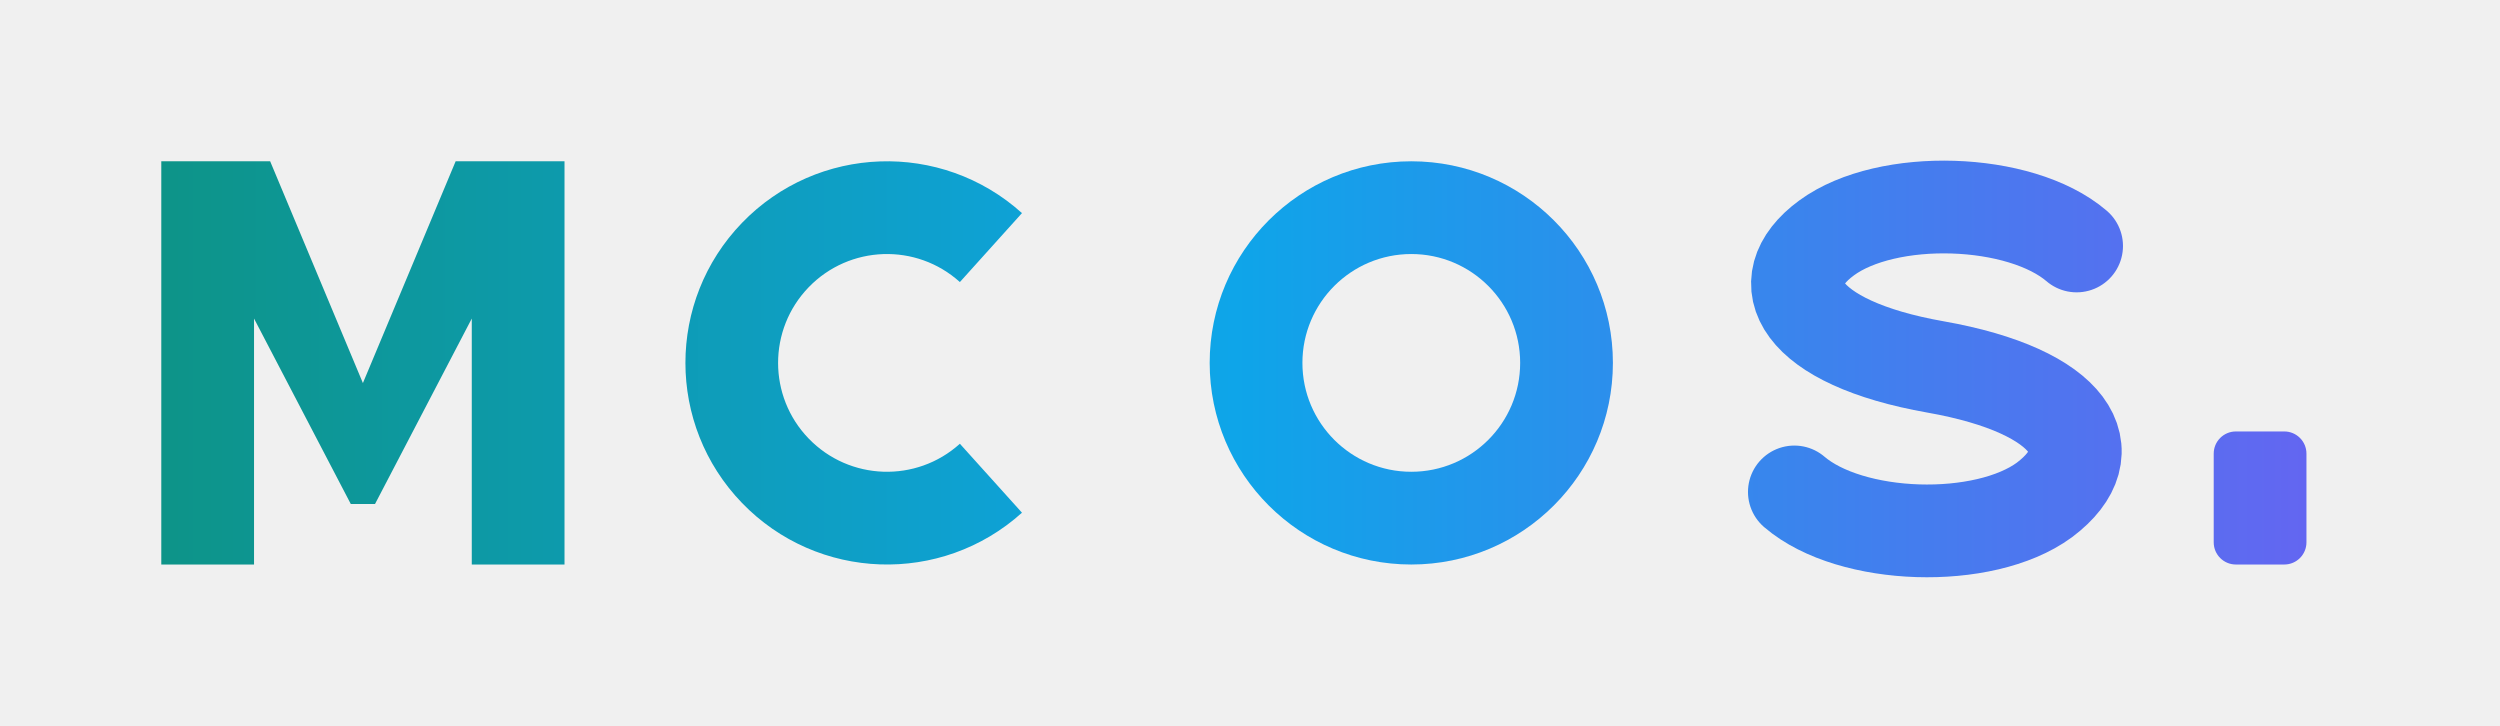
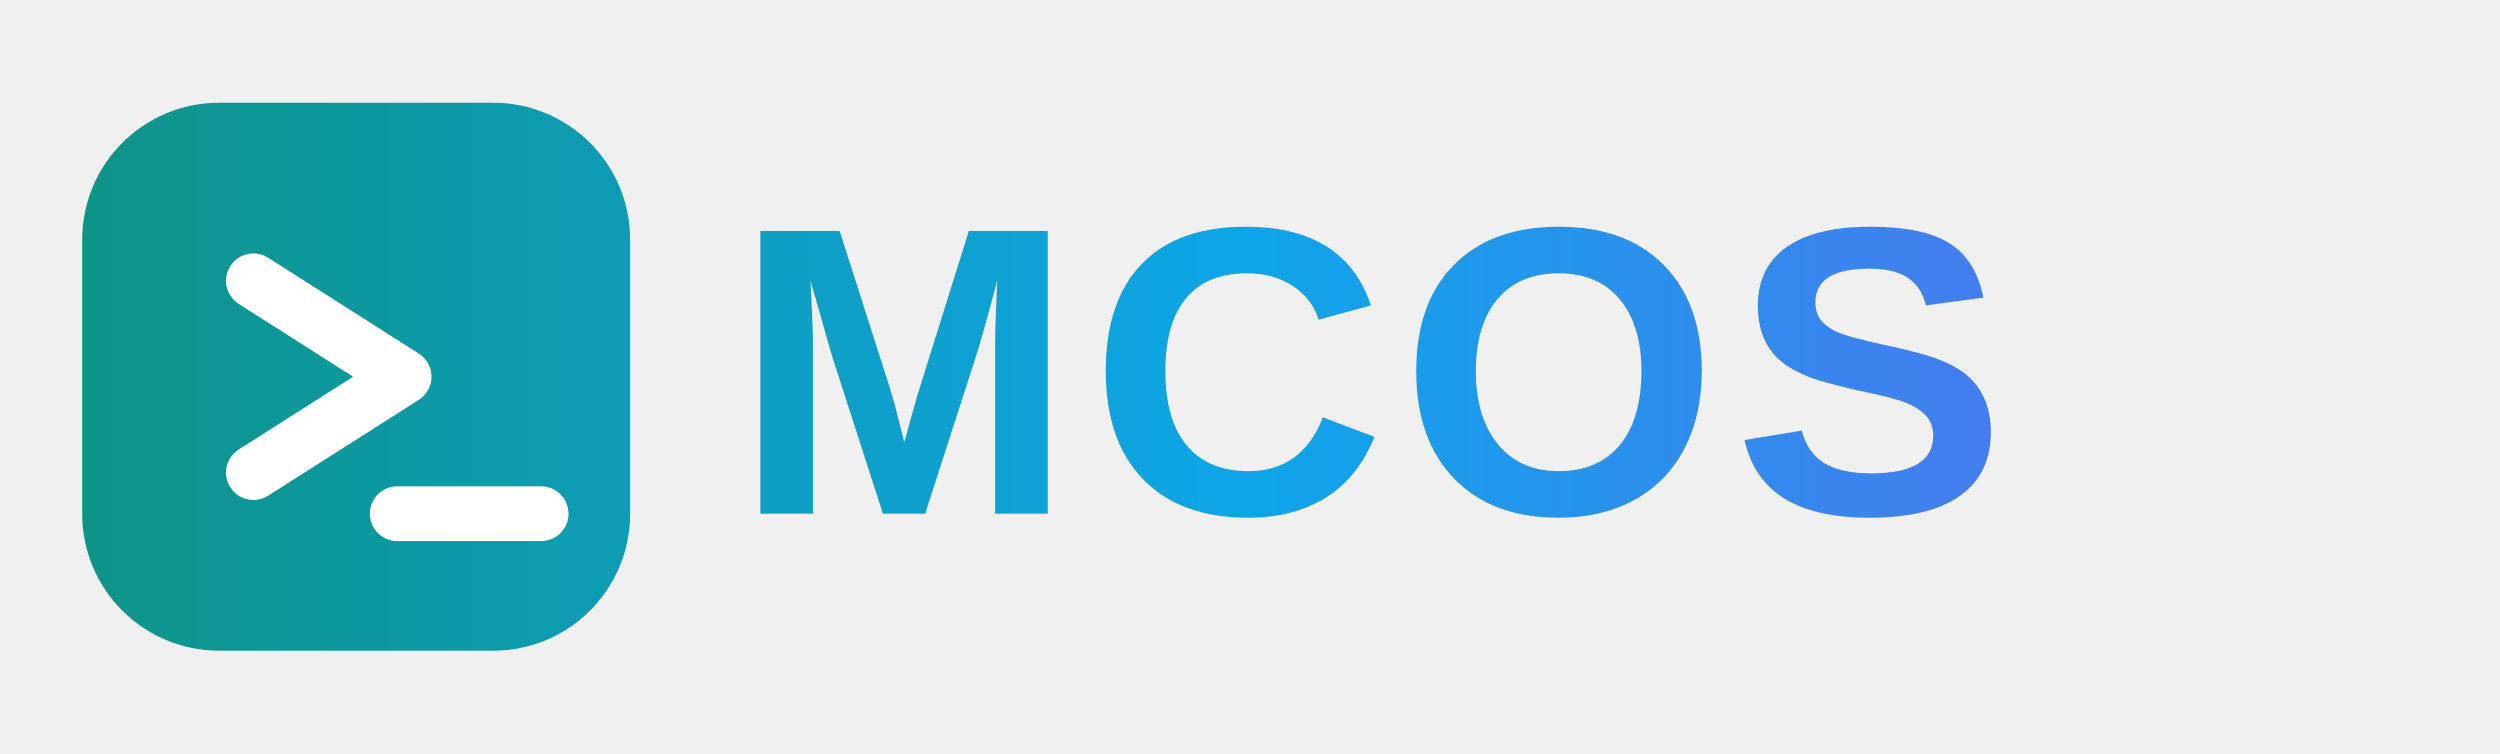
- <svg xmlns="http://www.w3.org/2000/svg" version="1.1" width="1240" height="360" viewBox="0 0 1240 360" role="img" aria-label="MCOS logo">
+ <svg xmlns="http://www.w3.org/2000/svg" version="1.1" width="730" height="220" viewBox="0 0 730 220" role="img" aria-label="MCOS logo">
  <defs>
-     <linearGradient id="ink" gradientUnits="userSpaceOnUse" x1="80" y1="0" x2="1144" y2="0">
+     <linearGradient id="brand" gradientUnits="userSpaceOnUse" x1="24" y1="0" x2="706" y2="0">
      <stop offset="0" stop-color="#0D9488" />
      <stop offset="0.5" stop-color="#0EA5E9" />
      <stop offset="1" stop-color="#6366F1" />
    </linearGradient>
  </defs>
-   <path fill="url(#ink)" d="M 80 280 L 80 80 L 134 80 L 180 190 L 226 80 L 280 80                             L 280 280 L 234 280 L 234 158 L 186 250 L 174 250 L 126 158 L 126 280 Z" />
-   <path fill="url(#ink)" d="M 506.9 105.7                             A 100 100 0 1 0 506.9 254.3                             L 476.1 220.1                             A 54 54 0 1 1 476.1 139.9 Z" />
-   <path fill="url(#ink)" fill-rule="evenodd" d="M 600 180 A 100 100 0 1 0 800 180 A 100 100 0 1 0 600 180 Z            M 646 180 A 54 54 0 1 0 754 180 A 54 54 0 1 0 646 180 Z" />
-   <path fill="none" stroke="url(#ink)" stroke-width="46" stroke-linecap="round" d="M 1030 122            C 1002 98, 936 96, 906 118            C 876 140, 892 170, 960 182            C 1028 194, 1046 224, 1014 248            C 984 270, 918 268, 890 244" />
-   <rect x="1098" y="214" width="46" height="66" rx="11" fill="url(#ink)" />
+   <rect x="24" y="30" width="160" height="160" rx="40" fill="url(#brand)" />
+   <g fill="none" stroke="#FFFFFF" stroke-width="16" stroke-linecap="round" stroke-linejoin="round">
+     <path d="M 74 82 L 118 110 L 74 138" />
+     <path d="M 116 150 L 158 150" />
+   </g>
+   <text x="214" y="150" fill="url(#brand)" font-family="'Poppins','Montserrat','Segoe UI',system-ui,-apple-system,'Helvetica Neue',Arial,sans-serif" font-size="120" font-weight="800" letter-spacing="4">MCOS</text>
</svg>
